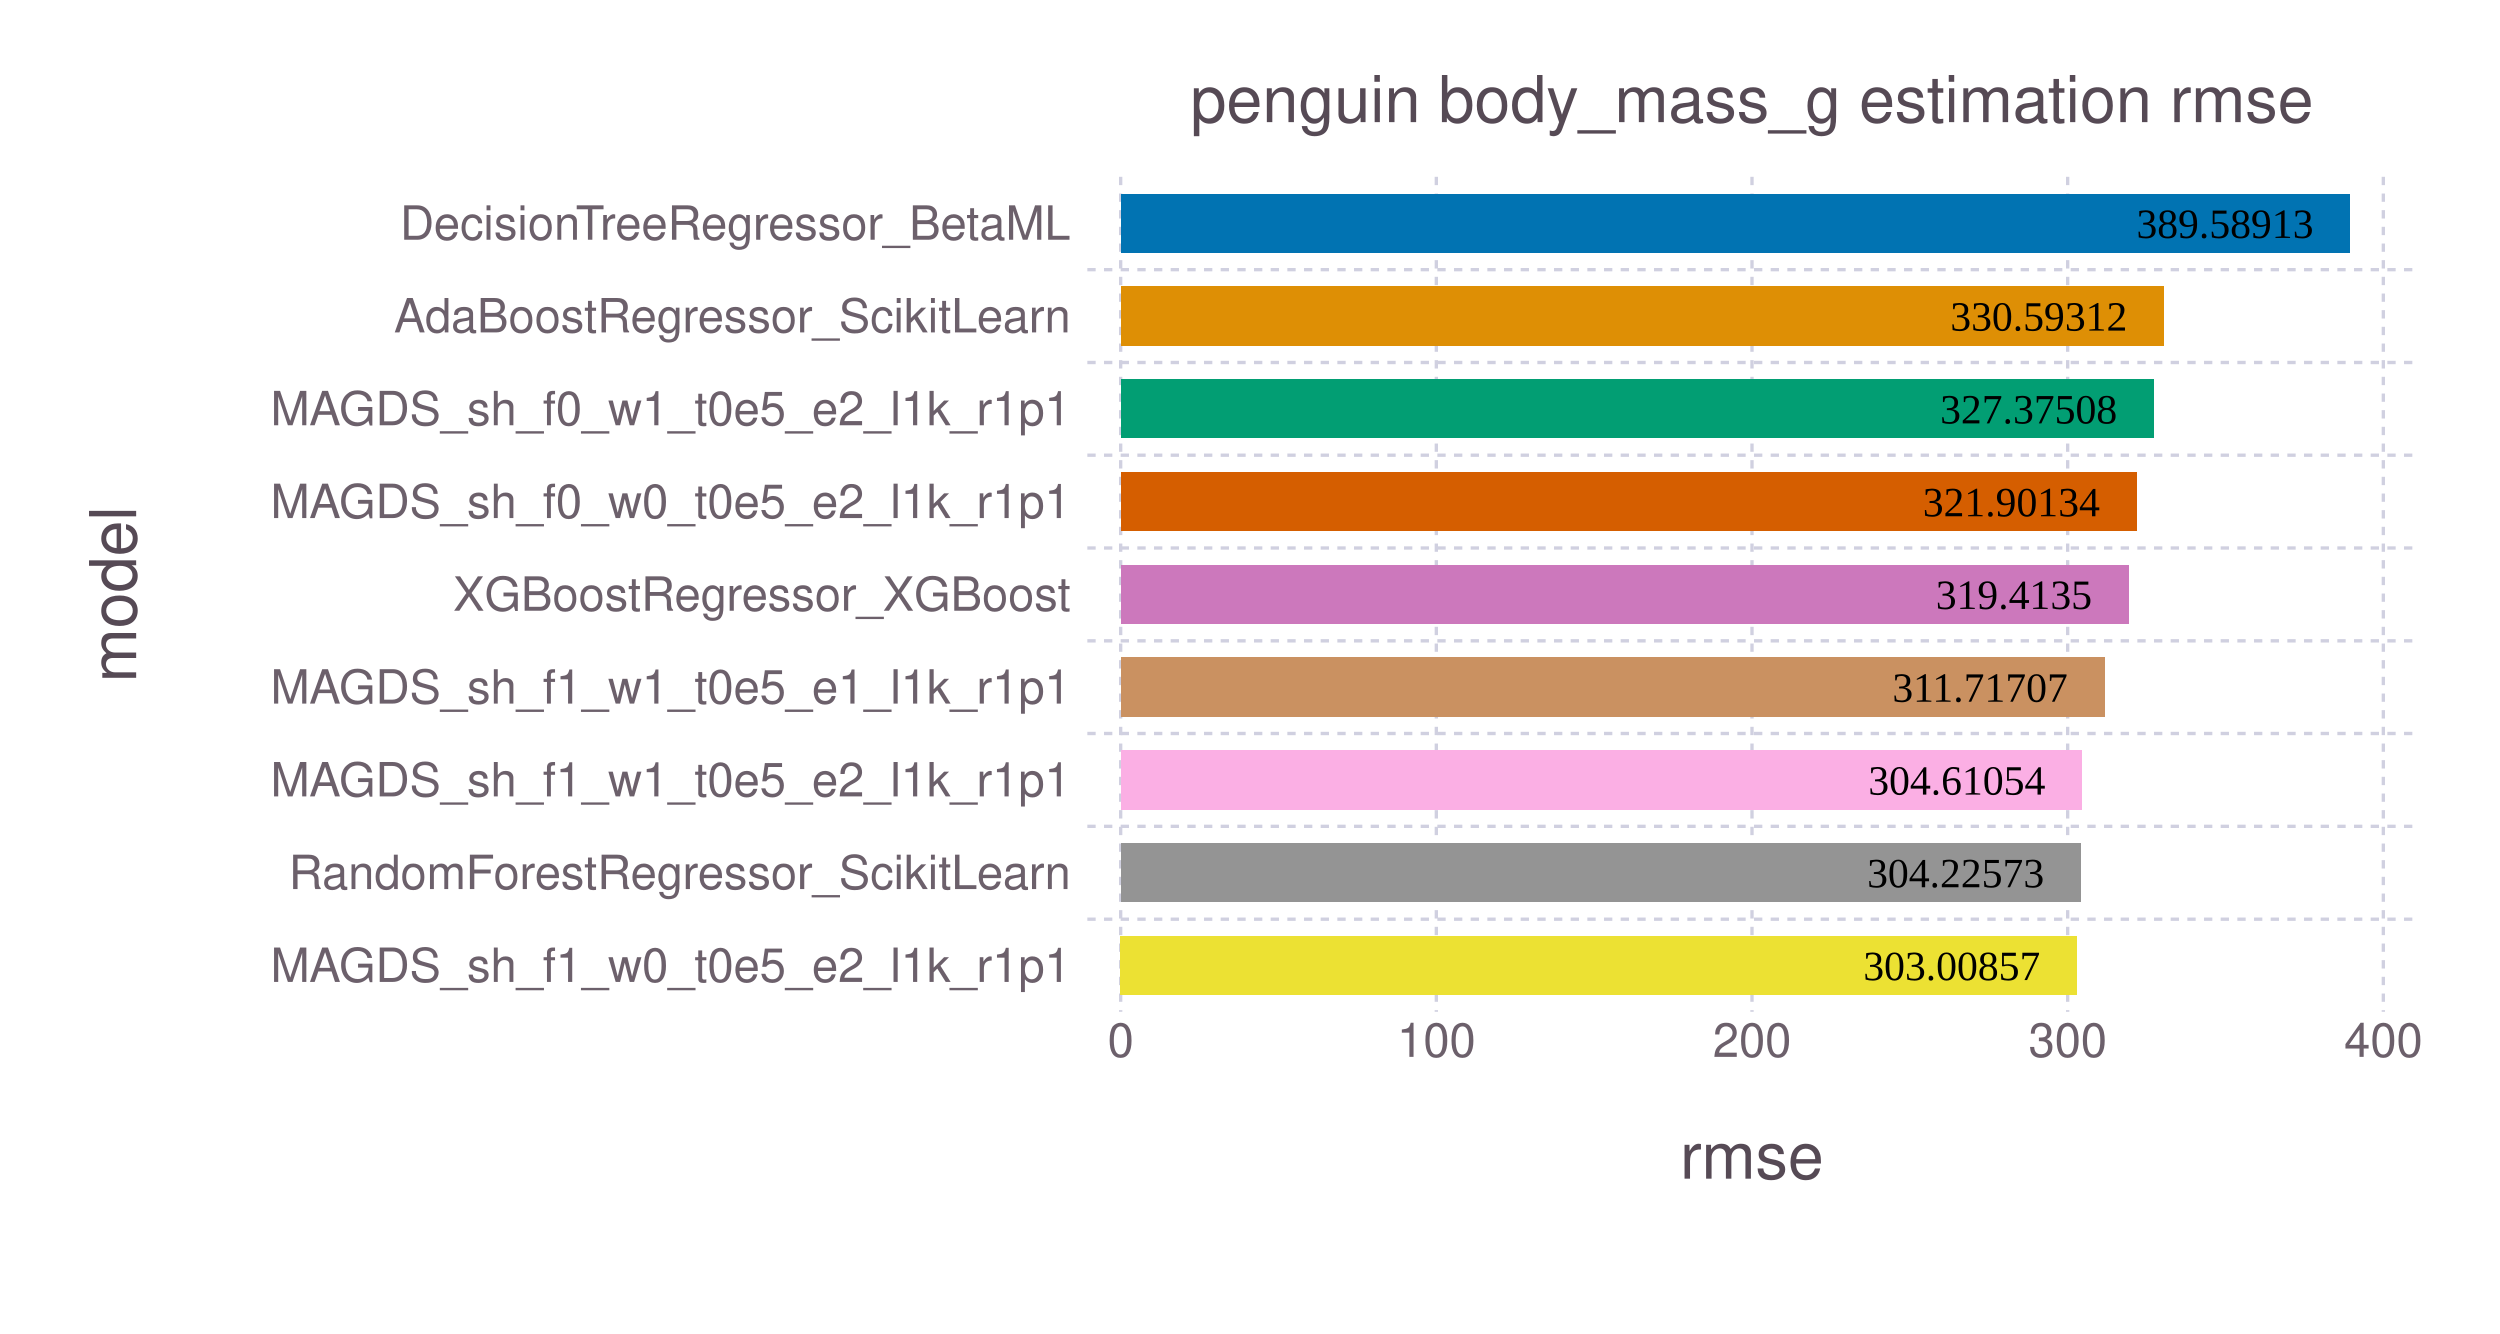
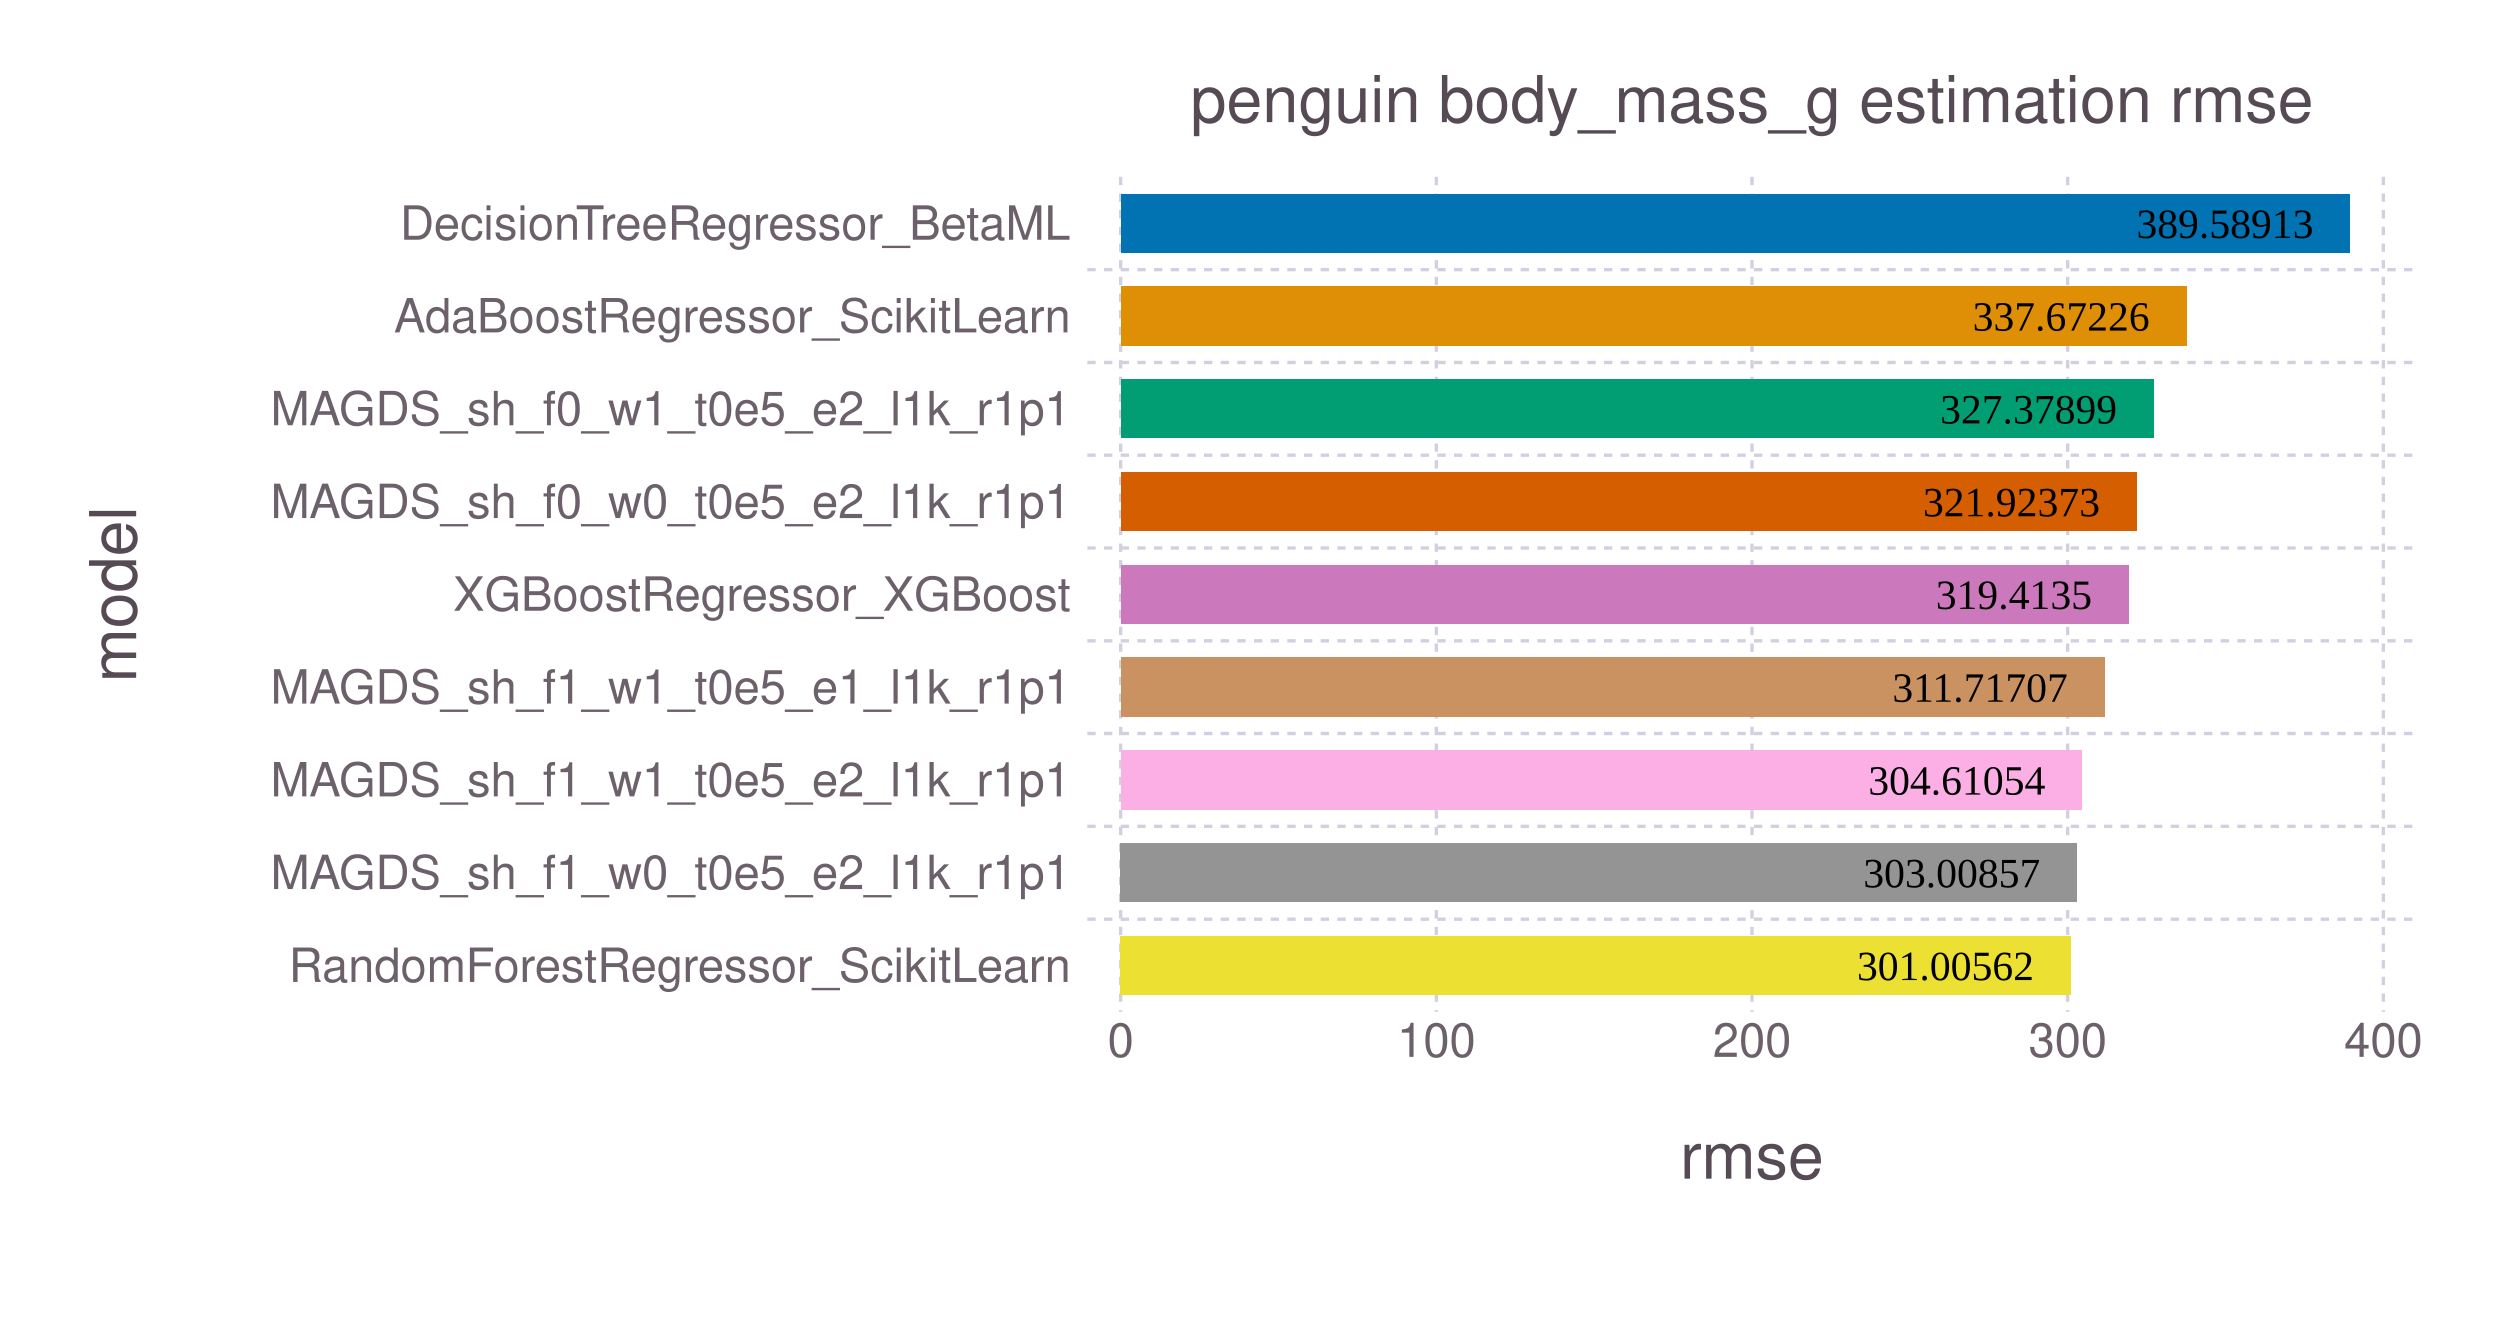
<svg xmlns="http://www.w3.org/2000/svg" version="1.2" width="150mm" height="80mm" viewBox="0 0 150 80" stroke="none" fill="#000000" stroke-width="0.3" font-size="3.88">
  <defs>
    <marker id="arrow" markerWidth="15" markerHeight="7" refX="5" refY="3.5" orient="auto" markerUnits="strokeWidth">
      <path d="M0,0 L15,3.5 L0,7 z" stroke="context-stroke" fill="context-stroke" />
    </marker>
  </defs>
-   <g class="plotroot xscalable" id="img-d88c8a66-1">
-     <g font-size="3.88" font-family="'PT Sans','Helvetica Neue','Helvetica',sans-serif" fill="#564A55" stroke="#000000" stroke-opacity="0.000" id="img-d88c8a66-2">
+   <g class="plotroot xscalable" id="img-116ae7ef-1">
+     <g font-size="3.88" font-family="'PT Sans','Helvetica Neue','Helvetica',sans-serif" fill="#564A55" stroke="#000000" stroke-opacity="0.000" id="img-116ae7ef-2">
      <g transform="translate(105.12,68.39)">
        <g class="primitive">
          <text text-anchor="middle" dy="0.6em">rmse</text>
        </g>
      </g>
    </g>
-     <g class="guide xlabels" font-size="2.82" font-family="'PT Sans Caption','Helvetica Neue','Helvetica',sans-serif" fill="#6C606B" id="img-d88c8a66-3">
+     <g class="guide xlabels" font-size="2.82" font-family="'PT Sans Caption','Helvetica Neue','Helvetica',sans-serif" fill="#6C606B" id="img-116ae7ef-3">
      <g transform="translate(67.24,61.72)">
        <g class="primitive">
          <text text-anchor="middle" dy="0.6em">0</text>
        </g>
      </g>
      <g transform="translate(86.18,61.72)">
        <g class="primitive">
          <text text-anchor="middle" dy="0.6em">100</text>
        </g>
      </g>
      <g transform="translate(105.12,61.72)">
        <g class="primitive">
          <text text-anchor="middle" dy="0.6em">200</text>
        </g>
      </g>
      <g transform="translate(124.06,61.72)">
        <g class="primitive">
          <text text-anchor="middle" dy="0.6em">300</text>
        </g>
      </g>
      <g transform="translate(143,61.72)">
        <g class="primitive">
          <text text-anchor="middle" dy="0.6em">400</text>
        </g>
      </g>
    </g>
-     <g clip-path="url(#img-d88c8a66-4)">
-       <g id="img-d88c8a66-5">
-         <g pointer-events="visible" stroke-width="0.3" fill="#000000" fill-opacity="0.000" stroke="#000000" stroke-opacity="0.000" class="guide background" id="img-d88c8a66-6">
-           <g transform="translate(105.12,35.66)" id="img-d88c8a66-7">
+     <g clip-path="url(#img-116ae7ef-4)">
+       <g id="img-116ae7ef-5">
+         <g pointer-events="visible" stroke-width="0.3" fill="#000000" fill-opacity="0.000" stroke="#000000" stroke-opacity="0.000" class="guide background" id="img-116ae7ef-6">
+           <g transform="translate(105.12,35.66)" id="img-116ae7ef-7">
            <path d="M-39.88,-25.05 L39.88,-25.05 39.88,25.05 -39.88,25.05  z" class="primitive" />
          </g>
        </g>
-         <g class="guide ygridlines xfixed" stroke-dasharray="0.5,0.5" stroke-width="0.2" stroke="#D0D0E0" id="img-d88c8a66-8">
-           <g transform="translate(105.12,16.18)" id="img-d88c8a66-9">
-             <path fill="none" d="M-39.88,0 L39.88,0 " class="primitive" />
-           </g>
-           <g transform="translate(105.12,21.75)" id="img-d88c8a66-10">
-             <path fill="none" d="M-39.88,0 L39.88,0 " class="primitive" />
-           </g>
-           <g transform="translate(105.12,27.31)" id="img-d88c8a66-11">
-             <path fill="none" d="M-39.88,0 L39.88,0 " class="primitive" />
-           </g>
-           <g transform="translate(105.12,32.88)" id="img-d88c8a66-12">
-             <path fill="none" d="M-39.88,0 L39.88,0 " class="primitive" />
-           </g>
-           <g transform="translate(105.12,38.45)" id="img-d88c8a66-13">
-             <path fill="none" d="M-39.88,0 L39.88,0 " class="primitive" />
-           </g>
-           <g transform="translate(105.12,44.01)" id="img-d88c8a66-14">
-             <path fill="none" d="M-39.88,0 L39.88,0 " class="primitive" />
-           </g>
-           <g transform="translate(105.12,49.58)" id="img-d88c8a66-15">
-             <path fill="none" d="M-39.88,0 L39.88,0 " class="primitive" />
-           </g>
-           <g transform="translate(105.12,55.15)" id="img-d88c8a66-16">
-             <path fill="none" d="M-39.88,0 L39.88,0 " class="primitive" />
-           </g>
-         </g>
-         <g class="guide xgridlines yfixed" stroke-dasharray="0.5,0.5" stroke-width="0.2" stroke="#D0D0E0" id="img-d88c8a66-17">
-           <g transform="translate(67.24,35.66)" id="img-d88c8a66-18">
-             <path fill="none" d="M0,-25.05 L0,25.05 " class="primitive" />
-           </g>
-           <g transform="translate(86.18,35.66)" id="img-d88c8a66-19">
-             <path fill="none" d="M0,-25.05 L0,25.05 " class="primitive" />
-           </g>
-           <g transform="translate(105.12,35.66)" id="img-d88c8a66-20">
-             <path fill="none" d="M0,-25.05 L0,25.05 " class="primitive" />
-           </g>
-           <g transform="translate(124.06,35.66)" id="img-d88c8a66-21">
-             <path fill="none" d="M0,-25.05 L0,25.05 " class="primitive" />
-           </g>
-           <g transform="translate(143,35.66)" id="img-d88c8a66-22">
-             <path fill="none" d="M0,-25.05 L0,25.05 " class="primitive" />
-           </g>
-         </g>
-         <g class="plotpanel" id="img-d88c8a66-23">
-           <g shape-rendering="crispEdges" stroke-width="0.3" id="img-d88c8a66-24">
-             <g stroke="#000000" stroke-opacity="0.000" class="geometry" id="img-d88c8a66-25">
-               <g transform="translate(95.93,57.93)" id="img-d88c8a66-26" fill="#ECE133">
+         <g class="guide ygridlines xfixed" stroke-dasharray="0.5,0.5" stroke-width="0.2" stroke="#D0D0E0" id="img-116ae7ef-8">
+           <g transform="translate(105.12,16.18)" id="img-116ae7ef-9">
+             <path fill="none" d="M-39.88,0 L39.88,0 " class="primitive" />
+           </g>
+           <g transform="translate(105.12,21.75)" id="img-116ae7ef-10">
+             <path fill="none" d="M-39.88,0 L39.88,0 " class="primitive" />
+           </g>
+           <g transform="translate(105.12,27.31)" id="img-116ae7ef-11">
+             <path fill="none" d="M-39.88,0 L39.88,0 " class="primitive" />
+           </g>
+           <g transform="translate(105.12,32.88)" id="img-116ae7ef-12">
+             <path fill="none" d="M-39.88,0 L39.88,0 " class="primitive" />
+           </g>
+           <g transform="translate(105.12,38.45)" id="img-116ae7ef-13">
+             <path fill="none" d="M-39.88,0 L39.88,0 " class="primitive" />
+           </g>
+           <g transform="translate(105.12,44.01)" id="img-116ae7ef-14">
+             <path fill="none" d="M-39.88,0 L39.88,0 " class="primitive" />
+           </g>
+           <g transform="translate(105.12,49.58)" id="img-116ae7ef-15">
+             <path fill="none" d="M-39.88,0 L39.88,0 " class="primitive" />
+           </g>
+           <g transform="translate(105.12,55.15)" id="img-116ae7ef-16">
+             <path fill="none" d="M-39.88,0 L39.88,0 " class="primitive" />
+           </g>
+         </g>
+         <g class="guide xgridlines yfixed" stroke-dasharray="0.5,0.5" stroke-width="0.2" stroke="#D0D0E0" id="img-116ae7ef-17">
+           <g transform="translate(67.24,35.66)" id="img-116ae7ef-18">
+             <path fill="none" d="M0,-25.05 L0,25.05 " class="primitive" />
+           </g>
+           <g transform="translate(86.18,35.66)" id="img-116ae7ef-19">
+             <path fill="none" d="M0,-25.05 L0,25.05 " class="primitive" />
+           </g>
+           <g transform="translate(105.12,35.66)" id="img-116ae7ef-20">
+             <path fill="none" d="M0,-25.05 L0,25.05 " class="primitive" />
+           </g>
+           <g transform="translate(124.06,35.66)" id="img-116ae7ef-21">
+             <path fill="none" d="M0,-25.05 L0,25.05 " class="primitive" />
+           </g>
+           <g transform="translate(143,35.66)" id="img-116ae7ef-22">
+             <path fill="none" d="M0,-25.05 L0,25.05 " class="primitive" />
+           </g>
+         </g>
+         <g class="plotpanel" id="img-116ae7ef-23">
+           <g shape-rendering="crispEdges" stroke-width="0.3" id="img-116ae7ef-24">
+             <g stroke="#000000" stroke-opacity="0.000" class="geometry" id="img-116ae7ef-25">
+               <g transform="translate(95.74,57.93)" id="img-116ae7ef-26" fill="#ECE133">
+                 <path d="M-28.51,-1.78 L28.51,-1.78 28.51,1.78 -28.51,1.78  z" class="primitive" />
+               </g>
+               <g transform="translate(95.93,52.36)" id="img-116ae7ef-27" fill="#949494">
                <path d="M-28.7,-1.78 L28.7,-1.78 28.7,1.78 -28.7,1.78  z" class="primitive" />
              </g>
-               <g transform="translate(96.05,52.36)" id="img-d88c8a66-27" fill="#949494">
-                 <path d="M-28.81,-1.78 L28.81,-1.78 28.81,1.78 -28.81,1.78  z" class="primitive" />
-               </g>
-               <g transform="translate(96.09,46.8)" id="img-d88c8a66-28" fill="#FBAFE4">
+               <g transform="translate(96.09,46.8)" id="img-116ae7ef-28" fill="#FBAFE4">
                <path d="M-28.85,-1.78 L28.85,-1.78 28.85,1.78 -28.85,1.78  z" class="primitive" />
              </g>
-               <g transform="translate(96.76,41.23)" id="img-d88c8a66-29" fill="#CA9161">
+               <g transform="translate(96.76,41.23)" id="img-116ae7ef-29" fill="#CA9161">
                <path d="M-29.52,-1.78 L29.52,-1.78 29.52,1.78 -29.52,1.78  z" class="primitive" />
              </g>
-               <g transform="translate(97.49,35.66)" id="img-d88c8a66-30" fill="#CC78BC">
+               <g transform="translate(97.49,35.66)" id="img-116ae7ef-30" fill="#CC78BC">
                <path d="M-30.25,-1.78 L30.25,-1.78 30.25,1.78 -30.25,1.78  z" class="primitive" />
              </g>
-               <g transform="translate(97.72,30.1)" id="img-d88c8a66-31" fill="#D55E00">
-                 <path d="M-30.48,-1.78 L30.48,-1.78 30.48,1.78 -30.48,1.78  z" class="primitive" />
-               </g>
-               <g transform="translate(98.24,24.53)" id="img-d88c8a66-32" fill="#029E73">
+               <g transform="translate(97.73,30.1)" id="img-116ae7ef-31" fill="#D55E00">
+                 <path d="M-30.49,-1.78 L30.49,-1.78 30.49,1.78 -30.49,1.78  z" class="primitive" />
+               </g>
+               <g transform="translate(98.24,24.53)" id="img-116ae7ef-32" fill="#029E73">
                <path d="M-31,-1.78 L31,-1.78 31,1.78 -31,1.78  z" class="primitive" />
              </g>
-               <g transform="translate(98.55,18.96)" id="img-d88c8a66-33" fill="#DE8F05">
-                 <path d="M-31.31,-1.78 L31.31,-1.78 31.31,1.78 -31.31,1.78  z" class="primitive" />
-               </g>
-               <g transform="translate(104.13,13.4)" id="img-d88c8a66-34" fill="#0173B2">
+               <g transform="translate(99.22,18.96)" id="img-116ae7ef-33" fill="#DE8F05">
+                 <path d="M-31.98,-1.78 L31.98,-1.78 31.98,1.78 -31.98,1.78  z" class="primitive" />
+               </g>
+               <g transform="translate(104.13,13.4)" id="img-116ae7ef-34" fill="#0173B2">
                <path d="M-36.89,-1.78 L36.89,-1.78 36.89,1.78 -36.89,1.78  z" class="primitive" />
              </g>
            </g>
          </g>
        </g>
-         <g class="geometry" id="img-d88c8a66-35">
-           <g fill="#000000" font-size="2.5" id="img-d88c8a66-36">
-             <g transform="translate(138.81,13.4)" id="img-d88c8a66-37">
+         <g class="geometry" id="img-116ae7ef-35">
+           <g fill="#000000" font-size="2.5" id="img-116ae7ef-36">
+             <g transform="translate(138.81,13.4)" id="img-116ae7ef-37">
              <g class="primitive">
                <text text-anchor="end" dy="0.35em">389.58913</text>
              </g>
            </g>
-             <g transform="translate(127.64,18.96)" id="img-d88c8a66-38">
-               <g class="primitive">
-                 <text text-anchor="end" dy="0.35em">330.59312</text>
-               </g>
-             </g>
-             <g transform="translate(127.03,24.53)" id="img-d88c8a66-39">
-               <g class="primitive">
-                 <text text-anchor="end" dy="0.35em">327.37508</text>
-               </g>
-             </g>
-             <g transform="translate(125.99,30.1)" id="img-d88c8a66-40">
-               <g class="primitive">
-                 <text text-anchor="end" dy="0.35em">321.90134</text>
-               </g>
-             </g>
-             <g transform="translate(125.52,35.66)" id="img-d88c8a66-41">
+             <g transform="translate(128.98,18.96)" id="img-116ae7ef-38">
+               <g class="primitive">
+                 <text text-anchor="end" dy="0.35em">337.67226</text>
+               </g>
+             </g>
+             <g transform="translate(127.03,24.53)" id="img-116ae7ef-39">
+               <g class="primitive">
+                 <text text-anchor="end" dy="0.35em">327.37899</text>
+               </g>
+             </g>
+             <g transform="translate(126,30.1)" id="img-116ae7ef-40">
+               <g class="primitive">
+                 <text text-anchor="end" dy="0.35em">321.92373</text>
+               </g>
+             </g>
+             <g transform="translate(125.52,35.66)" id="img-116ae7ef-41">
              <g class="primitive">
                <text text-anchor="end" dy="0.35em">319.4135</text>
              </g>
            </g>
-             <g transform="translate(124.07,41.23)" id="img-d88c8a66-42">
+             <g transform="translate(124.07,41.23)" id="img-116ae7ef-42">
              <g class="primitive">
                <text text-anchor="end" dy="0.35em">311.71707</text>
              </g>
            </g>
-             <g transform="translate(122.72,46.8)" id="img-d88c8a66-43">
+             <g transform="translate(122.72,46.8)" id="img-116ae7ef-43">
              <g class="primitive">
                <text text-anchor="end" dy="0.35em">304.61054</text>
              </g>
            </g>
-             <g transform="translate(122.65,52.36)" id="img-d88c8a66-44">
-               <g class="primitive">
-                 <text text-anchor="end" dy="0.35em">304.22573</text>
-               </g>
-             </g>
-             <g transform="translate(122.42,57.93)" id="img-d88c8a66-45">
+             <g transform="translate(122.42,52.36)" id="img-116ae7ef-44">
              <g class="primitive">
                <text text-anchor="end" dy="0.35em">303.00857</text>
              </g>
            </g>
-           </g>
-         </g>
-       </g>
-     </g>
-     <g class="guide ylabels" font-size="2.82" font-family="'PT Sans Caption','Helvetica Neue','Helvetica',sans-serif" fill="#6C606B" id="img-d88c8a66-46">
-       <g transform="translate(64.24,13.4)" id="img-d88c8a66-47">
+             <g transform="translate(122.04,57.93)" id="img-116ae7ef-45">
+               <g class="primitive">
+                 <text text-anchor="end" dy="0.35em">301.00562</text>
+               </g>
+             </g>
+           </g>
+         </g>
+       </g>
+     </g>
+     <g class="guide ylabels" font-size="2.82" font-family="'PT Sans Caption','Helvetica Neue','Helvetica',sans-serif" fill="#6C606B" id="img-116ae7ef-46">
+       <g transform="translate(64.24,13.4)" id="img-116ae7ef-47">
        <g class="primitive">
          <text text-anchor="end" dy="0.35em">DecisionTreeRegressor_BetaML</text>
        </g>
      </g>
-       <g transform="translate(64.24,18.96)" id="img-d88c8a66-48">
+       <g transform="translate(64.24,18.96)" id="img-116ae7ef-48">
        <g class="primitive">
          <text text-anchor="end" dy="0.35em">AdaBoostRegressor_ScikitLearn</text>
        </g>
      </g>
-       <g transform="translate(64.24,24.53)" id="img-d88c8a66-49">
+       <g transform="translate(64.24,24.53)" id="img-116ae7ef-49">
        <g class="primitive">
          <text text-anchor="end" dy="0.35em">MAGDS_sh_f0_w1_t0e5_e2_l1k_r1p1</text>
        </g>
      </g>
-       <g transform="translate(64.24,30.1)" id="img-d88c8a66-50">
+       <g transform="translate(64.24,30.1)" id="img-116ae7ef-50">
        <g class="primitive">
          <text text-anchor="end" dy="0.35em">MAGDS_sh_f0_w0_t0e5_e2_l1k_r1p1</text>
        </g>
      </g>
-       <g transform="translate(64.24,35.66)" id="img-d88c8a66-51">
+       <g transform="translate(64.24,35.66)" id="img-116ae7ef-51">
        <g class="primitive">
          <text text-anchor="end" dy="0.35em">XGBoostRegressor_XGBoost</text>
        </g>
      </g>
-       <g transform="translate(64.24,41.23)" id="img-d88c8a66-52">
+       <g transform="translate(64.24,41.23)" id="img-116ae7ef-52">
        <g class="primitive">
          <text text-anchor="end" dy="0.35em">MAGDS_sh_f1_w1_t0e5_e1_l1k_r1p1</text>
        </g>
      </g>
-       <g transform="translate(64.24,46.8)" id="img-d88c8a66-53">
+       <g transform="translate(64.24,46.8)" id="img-116ae7ef-53">
        <g class="primitive">
          <text text-anchor="end" dy="0.35em">MAGDS_sh_f1_w1_t0e5_e2_l1k_r1p1</text>
        </g>
      </g>
-       <g transform="translate(64.24,52.36)" id="img-d88c8a66-54">
+       <g transform="translate(64.24,52.36)" id="img-116ae7ef-54">
+         <g class="primitive">
+           <text text-anchor="end" dy="0.35em">MAGDS_sh_f1_w0_t0e5_e2_l1k_r1p1</text>
+         </g>
+       </g>
+       <g transform="translate(64.24,57.93)" id="img-116ae7ef-55">
        <g class="primitive">
          <text text-anchor="end" dy="0.35em">RandomForestRegressor_ScikitLearn</text>
        </g>
      </g>
-       <g transform="translate(64.24,57.93)" id="img-d88c8a66-55">
-         <g class="primitive">
-           <text text-anchor="end" dy="0.35em">MAGDS_sh_f1_w0_t0e5_e2_l1k_r1p1</text>
-         </g>
-       </g>
-     </g>
-     <g font-size="3.88" font-family="'PT Sans','Helvetica Neue','Helvetica',sans-serif" fill="#564A55" stroke="#000000" stroke-opacity="0.000" id="img-d88c8a66-56">
-       <g transform="translate(8.81,33.66)" id="img-d88c8a66-57">
+     </g>
+     <g font-size="3.88" font-family="'PT Sans','Helvetica Neue','Helvetica',sans-serif" fill="#564A55" stroke="#000000" stroke-opacity="0.000" id="img-116ae7ef-56">
+       <g transform="translate(8.81,33.66)" id="img-116ae7ef-57">
        <g class="primitive">
          <text text-anchor="middle" dy="0.35em" transform="rotate(-90,0, 2)">model</text>
        </g>
      </g>
    </g>
-     <g font-size="3.88" font-family="'PT Sans','Helvetica Neue','Helvetica',sans-serif" fill="#564A55" stroke="#000000" stroke-opacity="0.000" id="img-d88c8a66-58">
-       <g transform="translate(105.12,5)" id="img-d88c8a66-59">
+     <g font-size="3.88" font-family="'PT Sans','Helvetica Neue','Helvetica',sans-serif" fill="#564A55" stroke="#000000" stroke-opacity="0.000" id="img-116ae7ef-58">
+       <g transform="translate(105.12,5)" id="img-116ae7ef-59">
        <g class="primitive">
          <text text-anchor="middle" dy="0.6em">penguin body_mass_g estimation rmse</text>
        </g>
      </g>
    </g>
  </g>
  <defs>
-     <clipPath id="img-d88c8a66-4">
+     <clipPath id="img-116ae7ef-4">
      <path d="M65.24,10.61 L145,10.61 145,60.72 65.24,60.72 " />
    </clipPath>
  </defs>
</svg>
